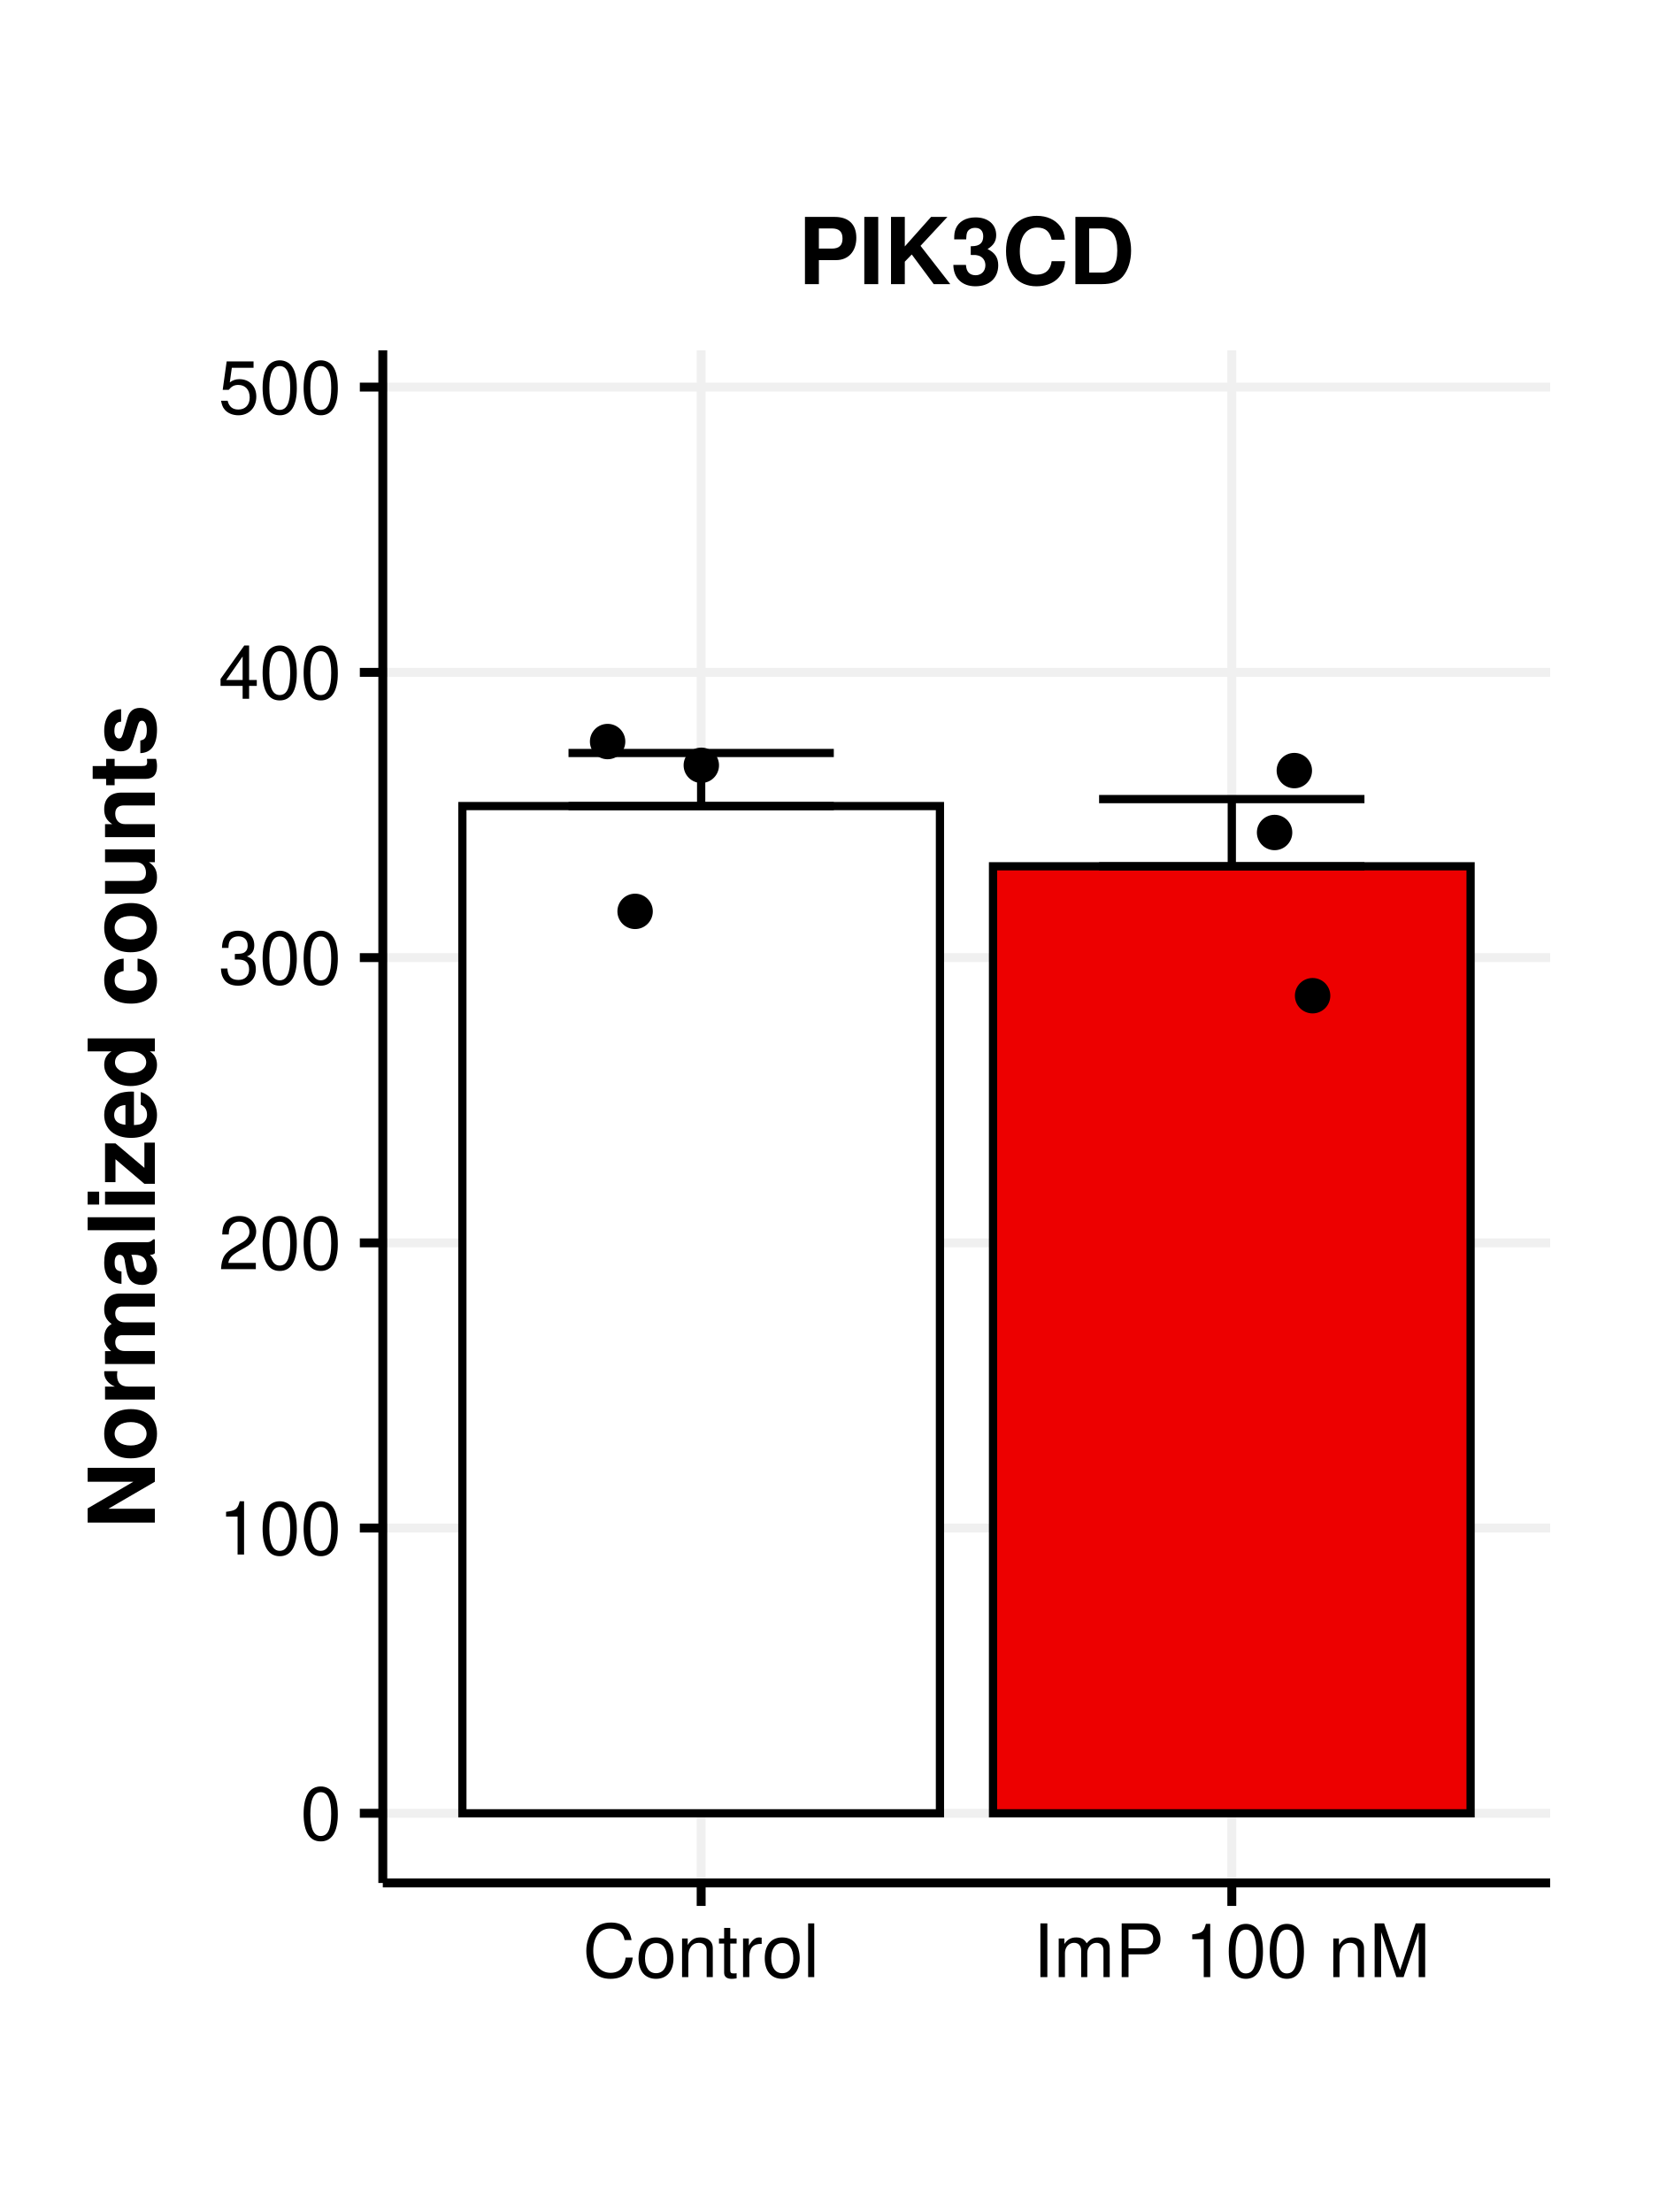
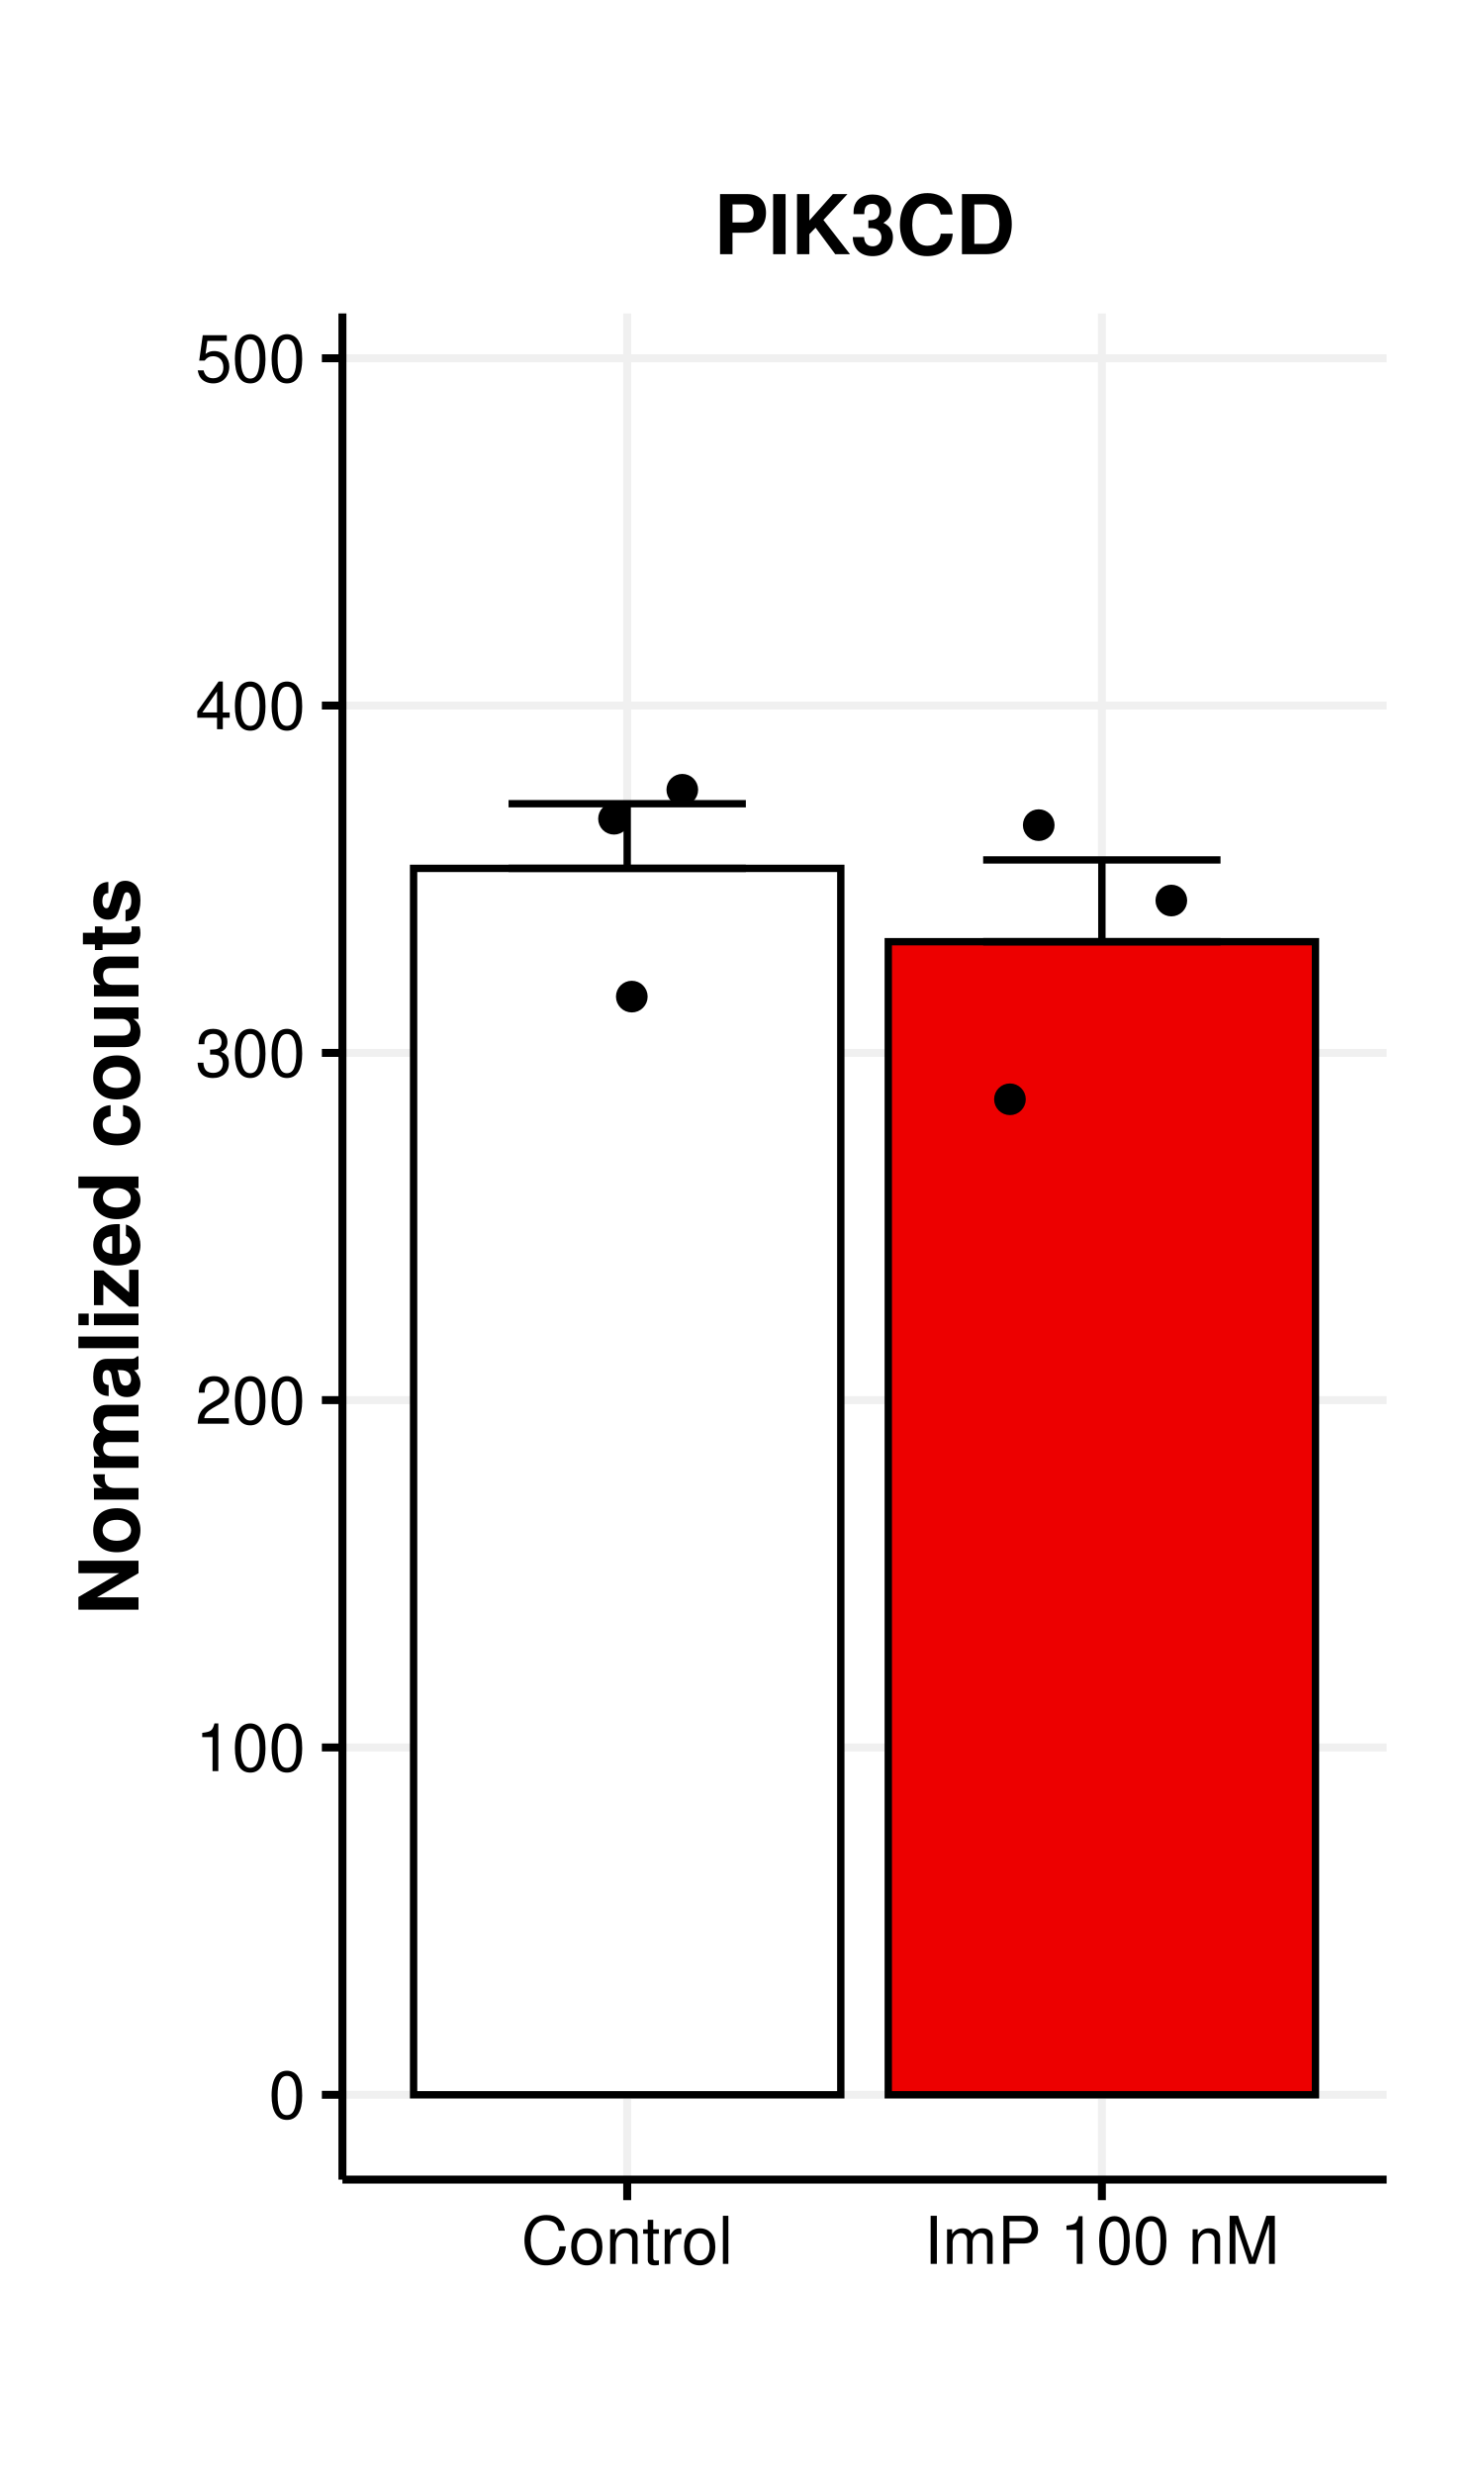
- <svg xmlns="http://www.w3.org/2000/svg" class="svglite" width="216.00pt" height="288.00pt" viewBox="0 0 216.00 288.00">
+ <svg xmlns="http://www.w3.org/2000/svg" class="svglite" width="216.00pt" height="360.00pt" viewBox="0 0 216.00 360.00">
  <defs>
    <style type="text/css">
    .svglite line, .svglite polyline, .svglite polygon, .svglite path, .svglite rect, .svglite circle {
      fill: none;
      stroke: #000000;
      stroke-linecap: round;
      stroke-linejoin: round;
      stroke-miterlimit: 10.00;
    }
    .svglite text {
      white-space: pre;
    }
  </style>
  </defs>
  <rect width="100%" height="100%" style="stroke: none; fill: #FFFFFF;" />
  <defs>
-     <clipPath id="cpMC4wMHwyMTYuMDB8MC4wMHwyODguMDA=">
-       <rect x="0.00" y="0.00" width="216.00" height="288.00" />
+     <clipPath id="cpMC4wMHwyMTYuMDB8MC4wMHwzNjAuMDA=">
+       <rect x="0.00" y="0.00" width="216.00" height="360.00" />
    </clipPath>
  </defs>
-   <g clip-path="url(#cpMC4wMHwyMTYuMDB8MC4wMHwyODguMDA=)">
-     <rect x="0" y="0.00" width="216.00" height="288.00" style="stroke-width: 1.16; stroke: none; fill: #FFFFFF;" />
+   <g clip-path="url(#cpMC4wMHwyMTYuMDB8MC4wMHwzNjAuMDA=)">
+     <rect x="0" y="0.00" width="216.00" height="360.00" style="stroke-width: 1.16; stroke: none; fill: #FFFFFF;" />
  </g>
  <defs>
-     <clipPath id="cpNDkuODR8MjAxLjgzfDQ1LjYxfDI0NS4xNg==">
-       <rect x="49.84" y="45.61" width="151.99" height="199.55" />
+     <clipPath id="cpNDkuODR8MjAxLjgzfDQ1LjYxfDMxNy4xNg==">
+       <rect x="49.84" y="45.61" width="151.99" height="271.55" />
    </clipPath>
  </defs>
-   <g clip-path="url(#cpNDkuODR8MjAxLjgzfDQ1LjYxfDI0NS4xNg==)">
-     <rect x="49.84" y="45.61" width="151.99" height="199.55" style="stroke-width: 1.16; stroke: none; fill: #FFFFFF;" />
-     <polyline points="49.84,236.09 201.83,236.09 " style="stroke-width: 1.16; stroke: #F0F0F0; stroke-linecap: butt;" />
-     <polyline points="49.84,198.95 201.83,198.95 " style="stroke-width: 1.16; stroke: #F0F0F0; stroke-linecap: butt;" />
-     <polyline points="49.84,161.82 201.83,161.82 " style="stroke-width: 1.16; stroke: #F0F0F0; stroke-linecap: butt;" />
-     <polyline points="49.84,124.68 201.83,124.68 " style="stroke-width: 1.16; stroke: #F0F0F0; stroke-linecap: butt;" />
-     <polyline points="49.84,87.54 201.83,87.54 " style="stroke-width: 1.16; stroke: #F0F0F0; stroke-linecap: butt;" />
-     <polyline points="49.84,50.40 201.83,50.40 " style="stroke-width: 1.16; stroke: #F0F0F0; stroke-linecap: butt;" />
-     <polyline points="91.29,245.16 91.29,45.61 " style="stroke-width: 1.16; stroke: #F0F0F0; stroke-linecap: butt;" />
-     <polyline points="160.38,245.16 160.38,45.61 " style="stroke-width: 1.16; stroke: #F0F0F0; stroke-linecap: butt;" />
-     <rect x="60.20" y="104.95" width="62.18" height="131.14" style="stroke-width: 1.07; stroke-linecap: butt; stroke-linejoin: miter; fill: #FFFFFF;" />
-     <rect x="129.29" y="112.79" width="62.18" height="123.30" style="stroke-width: 1.07; stroke-linecap: butt; stroke-linejoin: miter; fill: #ED0000;" />
-     <polyline points="74.02,98.04 108.56,98.04 " style="stroke-width: 1.07; stroke-linecap: butt;" />
-     <polyline points="91.29,98.04 91.29,104.95 " style="stroke-width: 1.07; stroke-linecap: butt;" />
-     <polyline points="74.02,104.95 108.56,104.95 " style="stroke-width: 1.07; stroke-linecap: butt;" />
-     <polyline points="143.10,104.04 177.65,104.04 " style="stroke-width: 1.07; stroke-linecap: butt;" />
-     <polyline points="160.38,104.04 160.38,112.79 " style="stroke-width: 1.07; stroke-linecap: butt;" />
-     <polyline points="143.10,112.79 177.65,112.79 " style="stroke-width: 1.07; stroke-linecap: butt;" />
-     <circle cx="82.69" cy="118.66" r="1.95" style="stroke-width: 0.71; fill: #000000;" />
-     <circle cx="91.31" cy="99.64" r="1.95" style="stroke-width: 0.71; fill: #000000;" />
-     <circle cx="79.11" cy="96.55" r="1.95" style="stroke-width: 0.71; fill: #000000;" />
-     <circle cx="170.90" cy="129.64" r="1.95" style="stroke-width: 0.71; fill: #000000;" />
-     <circle cx="165.95" cy="108.39" r="1.95" style="stroke-width: 0.71; fill: #000000;" />
-     <circle cx="168.52" cy="100.33" r="1.95" style="stroke-width: 0.71; fill: #000000;" />
-     <rect x="49.84" y="45.61" width="151.99" height="199.55" style="stroke-width: 1.16; stroke: none;" />
+   <g clip-path="url(#cpNDkuODR8MjAxLjgzfDQ1LjYxfDMxNy4xNg==)">
+     <rect x="49.84" y="45.61" width="151.99" height="271.55" style="stroke-width: 1.16; stroke: none; fill: #FFFFFF;" />
+     <polyline points="49.84,304.82 201.83,304.82 " style="stroke-width: 1.16; stroke: #F0F0F0; stroke-linecap: butt;" />
+     <polyline points="49.84,254.28 201.83,254.28 " style="stroke-width: 1.16; stroke: #F0F0F0; stroke-linecap: butt;" />
+     <polyline points="49.84,203.74 201.83,203.74 " style="stroke-width: 1.16; stroke: #F0F0F0; stroke-linecap: butt;" />
+     <polyline points="49.84,153.21 201.83,153.21 " style="stroke-width: 1.16; stroke: #F0F0F0; stroke-linecap: butt;" />
+     <polyline points="49.84,102.67 201.83,102.67 " style="stroke-width: 1.16; stroke: #F0F0F0; stroke-linecap: butt;" />
+     <polyline points="49.84,52.13 201.83,52.13 " style="stroke-width: 1.16; stroke: #F0F0F0; stroke-linecap: butt;" />
+     <polyline points="91.29,317.16 91.29,45.61 " style="stroke-width: 1.16; stroke: #F0F0F0; stroke-linecap: butt;" />
+     <polyline points="160.38,317.16 160.38,45.61 " style="stroke-width: 1.16; stroke: #F0F0F0; stroke-linecap: butt;" />
+     <rect x="60.20" y="126.36" width="62.18" height="178.46" style="stroke-width: 1.07; stroke-linecap: butt; stroke-linejoin: miter; fill: #FFFFFF;" />
+     <rect x="129.29" y="137.03" width="62.18" height="167.79" style="stroke-width: 1.07; stroke-linecap: butt; stroke-linejoin: miter; fill: #ED0000;" />
+     <polyline points="74.02,116.95 108.56,116.95 " style="stroke-width: 1.07; stroke-linecap: butt;" />
+     <polyline points="91.29,116.95 91.29,126.36 " style="stroke-width: 1.07; stroke-linecap: butt;" />
+     <polyline points="74.02,126.36 108.56,126.36 " style="stroke-width: 1.07; stroke-linecap: butt;" />
+     <polyline points="143.10,125.13 177.65,125.13 " style="stroke-width: 1.07; stroke-linecap: butt;" />
+     <polyline points="160.38,125.13 160.38,137.03 " style="stroke-width: 1.07; stroke-linecap: butt;" />
+     <polyline points="143.10,137.03 177.65,137.03 " style="stroke-width: 1.07; stroke-linecap: butt;" />
+     <circle cx="91.96" cy="145.02" r="1.95" style="stroke-width: 0.71; fill: #000000;" />
+     <circle cx="89.37" cy="119.14" r="1.95" style="stroke-width: 0.71; fill: #000000;" />
+     <circle cx="99.31" cy="114.92" r="1.95" style="stroke-width: 0.71; fill: #000000;" />
+     <circle cx="147.00" cy="159.96" r="1.95" style="stroke-width: 0.71; fill: #000000;" />
+     <circle cx="170.49" cy="131.04" r="1.95" style="stroke-width: 0.71; fill: #000000;" />
+     <circle cx="151.19" cy="120.07" r="1.95" style="stroke-width: 0.71; fill: #000000;" />
+     <rect x="49.84" y="45.61" width="151.99" height="271.55" style="stroke-width: 1.16; stroke: none;" />
  </g>
-   <g clip-path="url(#cpMC4wMHwyMTYuMDB8MC4wMHwyODguMDA=)">
-     <polyline points="49.84,245.16 49.84,45.61 " style="stroke-width: 1.16; stroke-linecap: butt;" />
-     <text x="44.46" y="239.53" text-anchor="end" style="font-size: 9.60px; font-family: &quot;Helvetica&quot;;" textLength="5.34px" lengthAdjust="spacingAndGlyphs">0</text>
-     <text x="44.46" y="202.40" text-anchor="end" style="font-size: 9.60px; font-family: &quot;Helvetica&quot;;" textLength="16.01px" lengthAdjust="spacingAndGlyphs">100</text>
-     <text x="44.46" y="165.26" text-anchor="end" style="font-size: 9.60px; font-family: &quot;Helvetica&quot;;" textLength="16.01px" lengthAdjust="spacingAndGlyphs">200</text>
-     <text x="44.46" y="128.12" text-anchor="end" style="font-size: 9.60px; font-family: &quot;Helvetica&quot;;" textLength="16.01px" lengthAdjust="spacingAndGlyphs">300</text>
-     <text x="44.46" y="90.98" text-anchor="end" style="font-size: 9.60px; font-family: &quot;Helvetica&quot;;" textLength="16.01px" lengthAdjust="spacingAndGlyphs">400</text>
-     <text x="44.46" y="53.85" text-anchor="end" style="font-size: 9.60px; font-family: &quot;Helvetica&quot;;" textLength="16.01px" lengthAdjust="spacingAndGlyphs">500</text>
-     <polyline points="46.85,236.09 49.84,236.09 " style="stroke-width: 1.16; stroke-linecap: butt;" />
-     <polyline points="46.85,198.95 49.84,198.95 " style="stroke-width: 1.16; stroke-linecap: butt;" />
-     <polyline points="46.85,161.82 49.84,161.82 " style="stroke-width: 1.16; stroke-linecap: butt;" />
-     <polyline points="46.85,124.68 49.84,124.68 " style="stroke-width: 1.16; stroke-linecap: butt;" />
-     <polyline points="46.85,87.54 49.84,87.54 " style="stroke-width: 1.16; stroke-linecap: butt;" />
-     <polyline points="46.85,50.40 49.84,50.40 " style="stroke-width: 1.16; stroke-linecap: butt;" />
-     <polyline points="49.84,245.16 201.83,245.16 " style="stroke-width: 1.16; stroke-linecap: butt;" />
-     <polyline points="91.29,248.15 91.29,245.16 " style="stroke-width: 1.16; stroke-linecap: butt;" />
-     <polyline points="160.38,248.15 160.38,245.16 " style="stroke-width: 1.16; stroke-linecap: butt;" />
-     <text x="91.29" y="257.42" text-anchor="middle" style="font-size: 9.60px; font-family: &quot;Helvetica&quot;;" textLength="30.92px" lengthAdjust="spacingAndGlyphs">Control</text>
-     <text x="160.38" y="257.42" text-anchor="middle" style="font-size: 9.60px; font-family: &quot;Helvetica&quot;;" textLength="51.72px" lengthAdjust="spacingAndGlyphs">ImP 100 nM</text>
-     <text transform="translate(20.16,145.39) rotate(-90)" text-anchor="middle" style="font-size: 12.00px; font-weight: bold; font-family: &quot;Helvetica&quot;;" textLength="107.35px" lengthAdjust="spacingAndGlyphs">Normalized counts</text>
+   <g clip-path="url(#cpMC4wMHwyMTYuMDB8MC4wMHwzNjAuMDA=)">
+     <polyline points="49.84,317.16 49.84,45.61 " style="stroke-width: 1.16; stroke-linecap: butt;" />
+     <text x="44.46" y="308.26" text-anchor="end" style="font-size: 9.60px; font-family: &quot;Helvetica&quot;;" textLength="5.34px" lengthAdjust="spacingAndGlyphs">0</text>
+     <text x="44.46" y="257.72" text-anchor="end" style="font-size: 9.60px; font-family: &quot;Helvetica&quot;;" textLength="16.01px" lengthAdjust="spacingAndGlyphs">100</text>
+     <text x="44.46" y="207.19" text-anchor="end" style="font-size: 9.60px; font-family: &quot;Helvetica&quot;;" textLength="16.01px" lengthAdjust="spacingAndGlyphs">200</text>
+     <text x="44.46" y="156.65" text-anchor="end" style="font-size: 9.60px; font-family: &quot;Helvetica&quot;;" textLength="16.01px" lengthAdjust="spacingAndGlyphs">300</text>
+     <text x="44.46" y="106.11" text-anchor="end" style="font-size: 9.60px; font-family: &quot;Helvetica&quot;;" textLength="16.01px" lengthAdjust="spacingAndGlyphs">400</text>
+     <text x="44.46" y="55.57" text-anchor="end" style="font-size: 9.60px; font-family: &quot;Helvetica&quot;;" textLength="16.01px" lengthAdjust="spacingAndGlyphs">500</text>
+     <polyline points="46.85,304.82 49.84,304.82 " style="stroke-width: 1.16; stroke-linecap: butt;" />
+     <polyline points="46.85,254.28 49.84,254.28 " style="stroke-width: 1.16; stroke-linecap: butt;" />
+     <polyline points="46.85,203.74 49.84,203.74 " style="stroke-width: 1.16; stroke-linecap: butt;" />
+     <polyline points="46.85,153.21 49.84,153.21 " style="stroke-width: 1.16; stroke-linecap: butt;" />
+     <polyline points="46.85,102.67 49.84,102.67 " style="stroke-width: 1.16; stroke-linecap: butt;" />
+     <polyline points="46.85,52.13 49.84,52.13 " style="stroke-width: 1.16; stroke-linecap: butt;" />
+     <polyline points="49.84,317.16 201.83,317.16 " style="stroke-width: 1.16; stroke-linecap: butt;" />
+     <polyline points="91.29,320.15 91.29,317.16 " style="stroke-width: 1.16; stroke-linecap: butt;" />
+     <polyline points="160.38,320.15 160.38,317.16 " style="stroke-width: 1.16; stroke-linecap: butt;" />
+     <text x="91.29" y="329.42" text-anchor="middle" style="font-size: 9.60px; font-family: &quot;Helvetica&quot;;" textLength="30.92px" lengthAdjust="spacingAndGlyphs">Control</text>
+     <text x="160.38" y="329.42" text-anchor="middle" style="font-size: 9.60px; font-family: &quot;Helvetica&quot;;" textLength="51.72px" lengthAdjust="spacingAndGlyphs">ImP 100 nM</text>
+     <text transform="translate(20.16,181.39) rotate(-90)" text-anchor="middle" style="font-size: 12.00px; font-weight: bold; font-family: &quot;Helvetica&quot;;" textLength="107.35px" lengthAdjust="spacingAndGlyphs">Normalized counts</text>
    <text x="125.83" y="36.99" text-anchor="middle" style="font-size: 12.00px; font-weight: bold; font-family: &quot;Helvetica&quot;;" textLength="44.02px" lengthAdjust="spacingAndGlyphs">PIK3CD</text>
  </g>
</svg>
